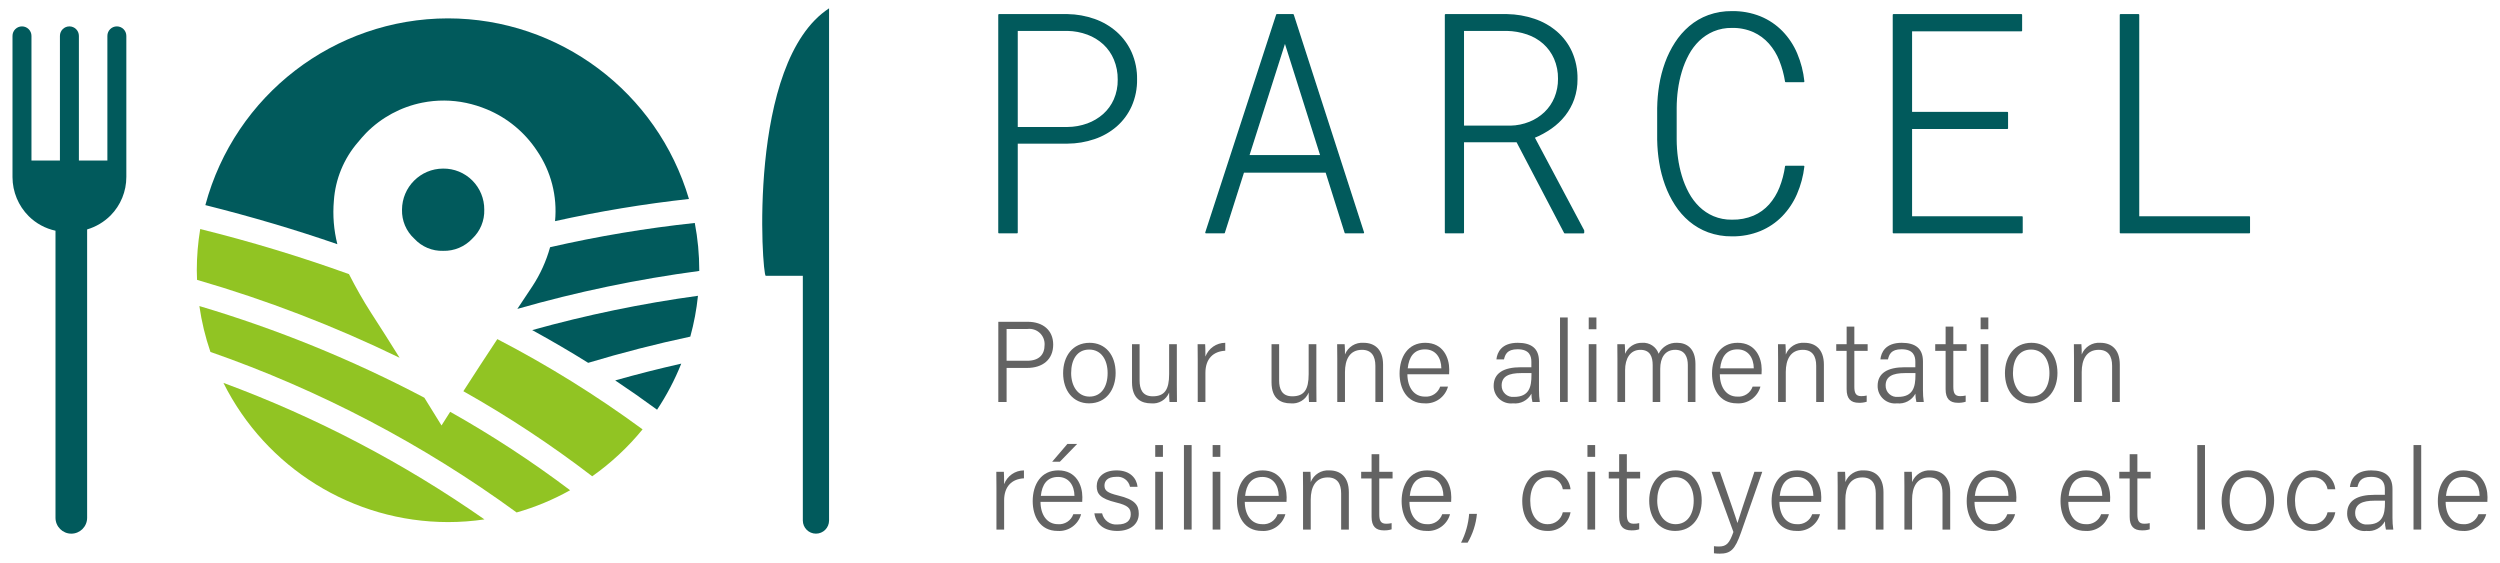
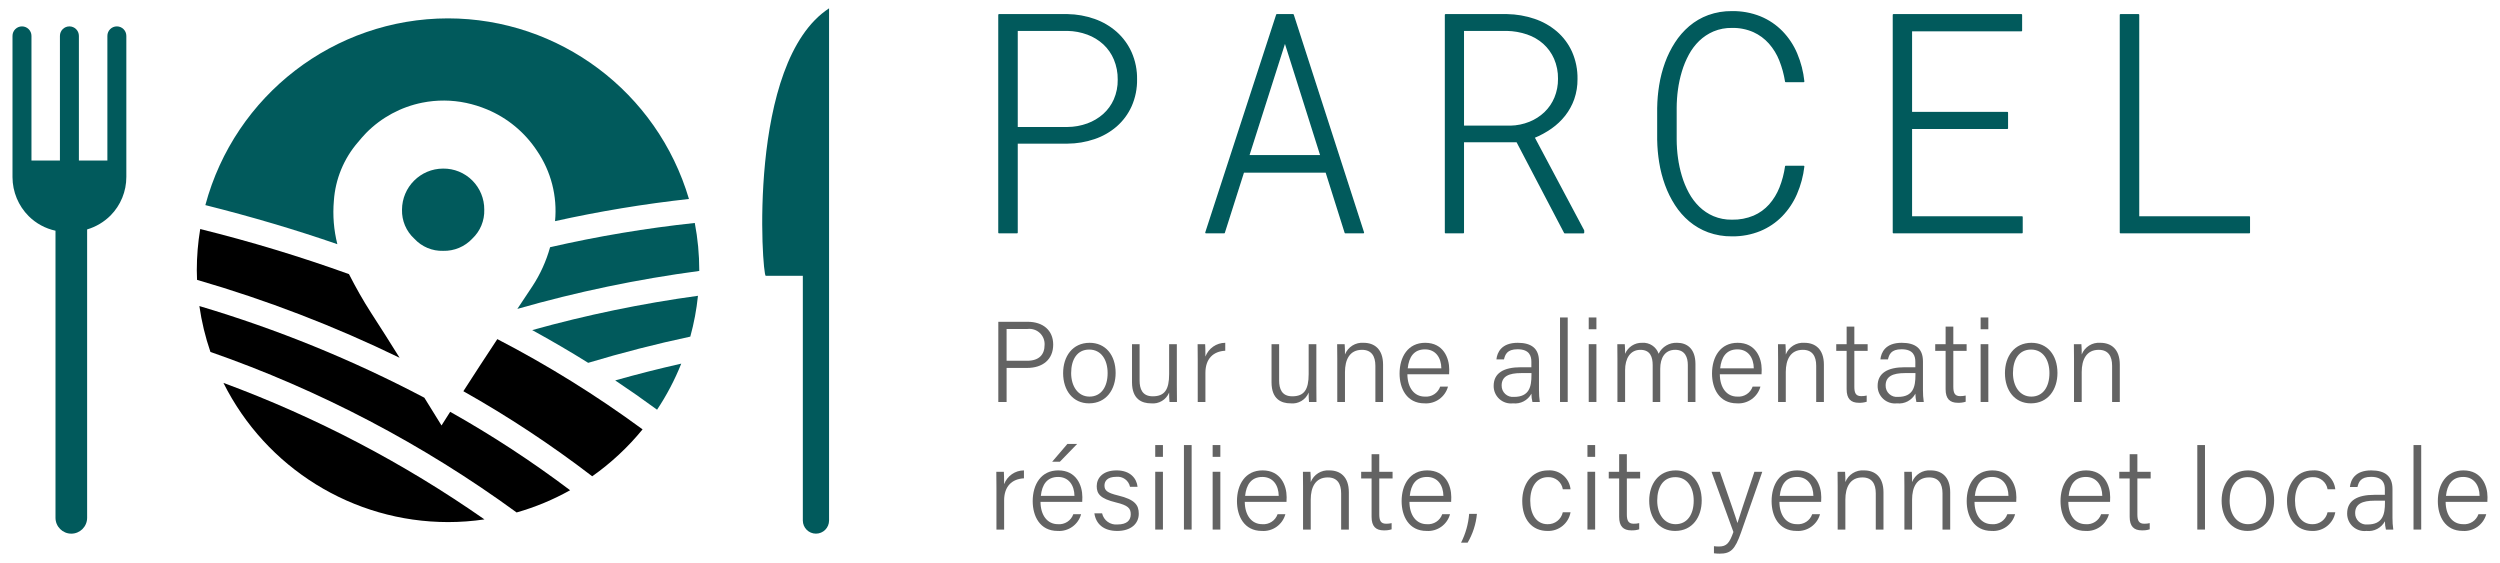
<svg xmlns="http://www.w3.org/2000/svg" xmlns:xlink="http://www.w3.org/1999/xlink" id="Calque_1" data-name="Calque 1" viewBox="0 0 400 90">
  <defs>
-     <style>.cls-1,.cls-2{fill:none;}.cls-2{clip-rule:evenodd;}.cls-21,.cls-3,.cls-4{fill:#015a5c;}.cls-3{fill-rule:evenodd;}.cls-5{fill:#91c423;}.cls-6{clip-path:url(#clip-path);}.cls-7{clip-path:url(#clip-path-2);}.cls-8{clip-path:url(#clip-path-3);}.cls-9{clip-path:url(#clip-path-4);}.cls-10{clip-path:url(#clip-path-5);}.cls-11{clip-path:url(#clip-path-6);}.cls-12{clip-path:url(#clip-path-7);}.cls-13{clip-path:url(#clip-path-8);}.cls-14{clip-path:url(#clip-path-9);}.cls-15{clip-path:url(#clip-path-10);}.cls-16{clip-path:url(#clip-path-11);}.cls-17{clip-path:url(#clip-path-12);}.cls-18{clip-path:url(#clip-path-13);}.cls-19{fill:#636363;}.cls-20{isolation:isolate;}.cls-21{stroke:#015a5c;stroke-linecap:round;stroke-linejoin:round;stroke-width:0.25px;}</style>
+     <style>.cls-1,.cls-2{fill:none;}.cls-2{clip-rule:evenodd;}.cls-21,.cls-3,.cls-4{fill:#015a5c;}.cls-3{fill-rule:evenodd;}.cls-5{fill:#BDC660 ;}.cls-6{clip-path:url(#clip-path);}.cls-7{clip-path:url(#clip-path-2);}.cls-8{clip-path:url(#clip-path-3);}.cls-9{clip-path:url(#clip-path-4);}.cls-10{clip-path:url(#clip-path-5);}.cls-11{clip-path:url(#clip-path-6);}.cls-12{clip-path:url(#clip-path-7);}.cls-13{clip-path:url(#clip-path-8);}.cls-14{clip-path:url(#clip-path-9);}.cls-15{clip-path:url(#clip-path-10);}.cls-16{clip-path:url(#clip-path-11);}.cls-17{clip-path:url(#clip-path-12);}.cls-18{clip-path:url(#clip-path-13);}.cls-19{fill:#636363;}.cls-20{isolation:isolate;}.cls-21{stroke:#015a5c;stroke-linecap:round;stroke-linejoin:round;stroke-width:0.25px;}</style>
    <clipPath id="clip-path">
      <rect class="cls-1" x="-757.774" y="-187.612" width="67.316" height="66.612" />
    </clipPath>
    <clipPath id="clip-path-2">
      <path class="cls-2" d="M-677.279-185.815v61.74a1.596,1.596,0,0,1-1.602,1.584,1.594,1.594,0,0,1-1.6-1.584v-29.497h-4.533c-.431,0-2.339-25.73,7.736-32.244" />
    </clipPath>
    <clipPath id="clip-path-3">
      <rect class="cls-1" x="-777" y="-183.637" width="13.905" height="61.147" />
    </clipPath>
    <clipPath id="clip-path-4">
      <path class="cls-2" d="M-724.417-184.604a30.683,30.683,0,0,1,29.636,22.51c-5.721,1.419-11.035,2.972-16.124,4.712a15.603,15.603,0,0,0,.427-5.231,11.934,11.934,0,0,0-2.946-7.061c-.33-.397-.642-.751-.992-1.113a13.328,13.328,0,0,0-6.865-3.654,13.774,13.774,0,0,0-3.125-.244,13.644,13.644,0,0,0-2.238.275,14.405,14.405,0,0,0-2.533.78,13.499,13.499,0,0,0-6.104,4.989,12.699,12.699,0,0,0-2.208,8.48,155.614,155.614,0,0,0-16.352-2.673,30.689,30.689,0,0,1,29.423-21.77" />
    </clipPath>
    <clipPath id="clip-path-5">
      <path class="cls-2" d="M-718.797-161.538a4.534,4.534,0,0,1-1.493,3.484l-.022.019a4.609,4.609,0,0,1-3.506,1.455,4.739,4.739,0,0,1-3.571-1.476,4.562,4.562,0,0,1-1.457-3.482,4.678,4.678,0,0,1,1.433-3.496,4.799,4.799,0,0,1,3.593-1.462,4.673,4.673,0,0,1,3.53,1.44,4.613,4.613,0,0,1,1.493,3.518" />
    </clipPath>
    <clipPath id="clip-path-6">
      <path class="cls-2" d="M-755.099-154.237a29.723,29.723,0,0,1,.548-5.705,152.795,152.795,0,0,1,17.67,2.922,16.658,16.658,0,0,0,2.17,4.723c.611.909,1.219,1.809,1.828,2.716a157.067,157.067,0,0,0-22.216-4.578Z" />
    </clipPath>
    <clipPath id="clip-path-7">
      <path class="cls-2" d="M-754.94-151.163a153.622,153.622,0,0,1,20.242,4.135c-2.325,1.263-4.613,2.57-6.839,3.946-4.087-1.213-8.279-2.276-12.47-3.159a29.751,29.751,0,0,1-.933-4.922" />
    </clipPath>
    <clipPath id="clip-path-8">
      <path class="cls-2" d="M-749.947-137.43a30.39,30.39,0,0,1-2.955-5.554c2.705.603,5.404,1.275,8.068,2.022q-2.611,1.719-5.113,3.532" />
    </clipPath>
    <clipPath id="clip-path-9">
      <path class="cls-2" d="M-748.177-135.062A134.812,134.812,0,0,1-730.441-145.94c.053.079.107.16.163.239,1.328,1.981,2.662,4.008,3.985,6.04a133.605,133.605,0,0,0-15.733,10.253,30.773,30.773,0,0,1-6.15-5.654" />
    </clipPath>
    <clipPath id="clip-path-10">
      <path class="cls-2" d="M-724.417-123.886a31.021,31.021,0,0,1-4.451-.323,141.578,141.578,0,0,1,31.879-16.456,30.742,30.742,0,0,1-27.428,16.779" />
    </clipPath>
    <clipPath id="clip-path-11">
      <path class="cls-2" d="M-695.402-144.397a144.487,144.487,0,0,0-37.394,19.351,30.632,30.632,0,0,1-6.531-2.68,130.746,130.746,0,0,1,14.647-9.452l1.057,1.646,1.248-1.996c.281-.45.565-.902.849-1.35a152.606,152.606,0,0,1,27.474-11.05,30,30,0,0,1-1.35,5.53" />
    </clipPath>
    <clipPath id="clip-path-12">
      <path class="cls-2" d="M-718.503-143.694c1.159-1.833,2.33-3.659,3.501-5.444a53.142,53.142,0,0,0,2.681-4.637,186.261,186.261,0,0,1,18.167-5.434,30.19,30.19,0,0,1,.417,4.965c0,.388-.015.775-.029,1.16a157.068,157.068,0,0,0-24.737,9.39" />
    </clipPath>
    <clipPath id="clip-path-13">
      <path class="cls-1" d="M-451.525-138.539h18.091V-136h-21.02v-35.547h2.93Zm-21.449-14.502H-488.648v14.502h18.066V-136h-20.972v-35.547h20.874v2.563H-488.648V-155.58h15.674Zm-33.29,6.25a15.848,15.848,0,0,1-1.196,4.456,11.937,11.937,0,0,1-2.393,3.589,10.59,10.59,0,0,1-3.528,2.38,11.737,11.737,0,0,1-4.578.855,10.859,10.859,0,0,1-3.845-.647,10.311,10.311,0,0,1-3.052-1.77,11.783,11.783,0,0,1-2.307-2.637,16.202,16.202,0,0,1-1.611-3.259,19.928,19.928,0,0,1-.94-3.626,25.364,25.364,0,0,1-.33-3.735v-5.151a25.364,25.364,0,0,1,.33-3.735,19.932,19.932,0,0,1,.94-3.626,16.202,16.202,0,0,1,1.611-3.259,12.03,12.03,0,0,1,2.307-2.649,10.17,10.17,0,0,1,3.052-1.782,10.859,10.859,0,0,1,3.845-.647,11.872,11.872,0,0,1,4.626.855,10.591,10.591,0,0,1,3.528,2.38,11.716,11.716,0,0,1,2.38,3.601,15.742,15.742,0,0,1,1.16,4.517H-509.17a15.987,15.987,0,0,0-.94-3.442,9.566,9.566,0,0,0-1.721-2.82,7.748,7.748,0,0,0-2.588-1.904,8.402,8.402,0,0,0-3.54-.696,7.626,7.626,0,0,0-3.076.586,7.934,7.934,0,0,0-2.356,1.562,9.303,9.303,0,0,0-1.721,2.283,14.605,14.605,0,0,0-1.147,2.771,19.574,19.574,0,0,0-.647,2.991,22.018,22.018,0,0,0-.207,2.966v5.2a22.287,22.287,0,0,0,.207,2.978,19.517,19.517,0,0,0,.647,3.003,14.603,14.603,0,0,0,1.147,2.771,9.525,9.525,0,0,0,1.721,2.295,7.814,7.814,0,0,0,2.356,1.575,7.626,7.626,0,0,0,3.076.586,8.82,8.82,0,0,0,3.577-.671,7.392,7.392,0,0,0,2.588-1.868,9.538,9.538,0,0,0,1.709-2.808,15.059,15.059,0,0,0,.915-3.467Zm-55.605-6.543h7.739a8.848,8.848,0,0,0,3.1-.635,7.889,7.889,0,0,0,2.502-1.599,7.167,7.167,0,0,0,1.66-2.429,7.887,7.887,0,0,0,.598-3.101,8.07,8.07,0,0,0-.659-3.345,7.275,7.275,0,0,0-1.794-2.478,7.831,7.831,0,0,0-2.686-1.55,11.043,11.043,0,0,0-3.333-.586h-7.129Zm8.789,2.466h-8.789V-136H-564.75v-35.547h10.034a14.544,14.544,0,0,1,4.419.757,10.91,10.91,0,0,1,3.625,2.038,9.467,9.467,0,0,1,2.442,3.259,10.427,10.427,0,0,1,.891,4.419,9.57,9.57,0,0,1-.525,3.247,9.409,9.409,0,0,1-1.453,2.649,10.389,10.389,0,0,1-2.209,2.087,14.427,14.427,0,0,1-2.82,1.538l8.105,15.234V-136h-3.052Zm-43.886,2.344H-585.1l-5.908-18.701Zm12.695,2.612h-13.525L-600.945-136h-2.954l11.572-35.547h2.637L-578.216-136h-2.93Zm-50.526-7.202h8.252a9.724,9.724,0,0,0,3.272-.586,8.206,8.206,0,0,0,2.637-1.562,7.146,7.146,0,0,0,1.77-2.441,7.904,7.904,0,0,0,.647-3.272,8.386,8.386,0,0,0-.635-3.32,7.274,7.274,0,0,0-1.758-2.527,8.038,8.038,0,0,0-2.637-1.611,10.008,10.008,0,0,0-3.296-.623h-8.252Zm0,2.466V-136h-2.93v-35.547h11.182a13.723,13.723,0,0,1,4.382.781,10.812,10.812,0,0,1,3.564,2.087,9.727,9.727,0,0,1,2.405,3.284,10.425,10.425,0,0,1,.879,4.37,10.342,10.342,0,0,1-.879,4.358,9.506,9.506,0,0,1-2.405,3.247,10.68,10.68,0,0,1-3.577,2.038,13.749,13.749,0,0,1-4.37.733Z" />
    </clipPath>
    <symbol id="Nouveau_symbole_3" data-name="Nouveau symbole 3" viewBox="0 0 99.248 63.691">
      <path class="cls-3" d="M99.248,0V62.097a1.594,1.594,0,0,1-3.188,0V32.431h-4.512C91.118,32.431,89.221,6.551,99.248,0Z" />
      <path class="cls-4" d="M12.684,2.19a1.153,1.153,0,0,0-1.152,1.153V18.451H8.07V3.343a1.152,1.152,0,1,0-2.305,0V18.451h-3.46V3.343A1.152,1.152,0,1,0,0,3.343V20.47a6.705,6.705,0,0,0,1.967,4.726A6.611,6.611,0,0,0,5.226,26.963V61.77a1.922,1.922,0,0,0,3.844,0V26.807a6.749,6.749,0,0,0,2.845-1.688A6.62,6.62,0,0,0,13.836,20.44V3.343A1.153,1.153,0,0,0,12.684,2.19Z" />
      <path class="cls-4" d="M52.934,1.218A30.587,30.587,0,0,0,23.44,23.858c5.691,1.426,10.981,2.991,16.044,4.74a15.856,15.856,0,0,1-.424-5.262,12.085,12.085,0,0,1,2.932-7.104c.327-.398.64-.755.987-1.117a13.222,13.222,0,0,1,6.832-3.677A13.281,13.281,0,0,1,55.15,11.47a14.33,14.33,0,0,1,2.52.785,13.483,13.483,0,0,1,6.078,5.018,12.884,12.884,0,0,1,2.195,8.53,152.983,152.983,0,0,1,16.275-2.689A30.585,30.585,0,0,0,52.934,1.218Z" />
      <path class="cls-4" d="M47.342,24.417A4.586,4.586,0,0,0,48.827,27.92l.021.021a4.571,4.571,0,0,0,3.491,1.463,4.689,4.689,0,0,0,3.552-1.486A4.609,4.609,0,0,0,57.34,24.417a4.942,4.942,0,0,0-5.001-4.986,5.007,5.007,0,0,0-4.998,4.986Z" />
      <path class="cls-4" d="M83.472,31.761a30.548,30.548,0,0,0-.544-5.738,150.289,150.289,0,0,0-17.587,2.94,16.833,16.833,0,0,1-2.161,4.75c-.607.915-1.213,1.819-1.819,2.73a154.833,154.833,0,0,1,22.11-4.602C83.47,31.814,83.472,31.788,83.472,31.761Z" />
      <path class="cls-4" d="M83.314,34.853A151.778,151.778,0,0,0,63.166,39.012c2.314,1.27,4.591,2.585,6.805,3.969,4.071-1.222,8.24-2.29,12.412-3.178A30.325,30.325,0,0,0,83.314,34.853Z" />
      <path class="cls-4" d="M78.343,48.665a30.493,30.493,0,0,0,2.94-5.587c-2.692.607-5.377,1.285-8.028,2.035Q75.855,46.843,78.343,48.665Z" />
      <path class="cls-5" d="M76.581,51.047A133.702,133.702,0,0,0,58.929,40.106c-.053.08-.107.162-.161.241-1.321,1.992-2.65,4.032-3.969,6.075A132.515,132.515,0,0,1,70.46,56.736,30.774,30.774,0,0,0,76.581,51.047Z" />
      <path class="cls-5" d="M52.934,62.289a30.64,30.64,0,0,0,4.43-.325A140.419,140.419,0,0,0,25.636,45.411,30.564,30.564,0,0,0,52.934,62.289Z" />
      <path class="cls-5" d="M24.057,41.658A143.307,143.307,0,0,1,61.273,61.122a30.37,30.37,0,0,0,6.502-2.695,130.247,130.247,0,0,0-14.578-9.508L52.144,50.575,50.9,48.567c-.28-.452-.562-.906-.843-1.358A150.998,150.998,0,0,0,22.713,36.097,30.279,30.279,0,0,0,24.057,41.658Z" />
      <path class="cls-5" d="M47.048,42.366c-1.15-1.844-2.319-3.681-3.484-5.476-.949-1.473-1.84-3.045-2.668-4.665a184.31,184.31,0,0,0-18.081-5.466,30.606,30.606,0,0,0-.415,4.994c0,.392.015.78.03,1.168A155.423,155.423,0,0,1,47.048,42.366Z" />
    </symbol>
  </defs>
  <path class="cls-19" d="M159.729,51.487h4.713c2.412,0,4.069,1.344,4.069,3.646,0,2.395-1.687,3.737-4.186,3.737h-3.269v5.447h-1.326Zm1.326,6.235h3.281c1.93,0,2.799-.991,2.799-2.55a2.431,2.431,0,0,0-2.729-2.536h-3.351Z" />
  <path class="cls-19" d="M178.501,59.675c0,2.614-1.471,4.862-4.258,4.862-2.568,0-4.143-2.051-4.143-4.838,0-2.684,1.511-4.85,4.24-4.85C176.85,54.848,178.501,56.771,178.501,59.675Zm-7.117.018c0,2.122,1.105,3.763,2.931,3.763,1.858,0,2.905-1.535,2.905-3.76,0-2.136-1.035-3.766-2.943-3.766C172.341,55.93,171.384,57.522,171.384,59.692Z" />
  <path class="cls-19" d="M188.294,61.618c0,.904.016,2.258.02,2.698h-1.192a14.135,14.135,0,0,1-.06-1.507,2.795,2.795,0,0,1-2.895,1.728c-1.435,0-3.046-.635-3.046-3.364V55.068h1.216v5.827c0,1.289.407,2.514,2.101,2.514,1.902,0,2.624-1.064,2.624-3.556V55.068h1.232Z" />
  <path class="cls-19" d="M191.637,57.582c0-1.434-.016-2.128-.018-2.514h1.206c.022.279.042.932.042,1.988a3.399,3.399,0,0,1,3.174-2.208v1.269c-1.914.097-3.174,1.273-3.174,3.537v4.663h-1.23Z" />
  <path class="cls-19" d="M210.616,61.618c0,.904.016,2.258.018,2.698h-1.192a14.455,14.455,0,0,1-.056-1.507,2.8,2.8,0,0,1-2.899,1.728c-1.435,0-3.042-.635-3.042-3.364V55.068h1.216v5.827c0,1.289.405,2.514,2.101,2.514,1.902,0,2.624-1.064,2.624-3.556V55.068h1.23Z" />
  <path class="cls-19" d="M213.963,57.399c0-.808,0-1.601-.02-2.33h1.202c.04.285.062,1.383.05,1.649a2.964,2.964,0,0,1,2.996-1.869c1.687,0,3.1.987,3.1,3.496v5.973H220.06V58.518c0-1.533-.622-2.546-2.141-2.546-1.992,0-2.723,1.602-2.723,3.546v4.799h-1.232Z" />
  <path class="cls-19" d="M225.181,59.885c.016,2.156,1.103,3.571,2.783,3.571a2.387,2.387,0,0,0,2.466-1.598h1.248a3.644,3.644,0,0,1-3.756,2.679c-2.855,0-3.991-2.395-3.991-4.759,0-2.693,1.348-4.93,4.099-4.93,2.909,0,3.848,2.429,3.848,4.275,0,.269,0,.517-.02.761Zm5.435-.956c-.018-1.69-.911-3.031-2.618-3.031-1.778,0-2.576,1.24-2.761,3.031Z" />
  <path class="cls-19" d="M246.238,62.441a12.071,12.071,0,0,0,.13,1.876h-1.18a5.44,5.44,0,0,1-.16-1.327,2.975,2.975,0,0,1-2.954,1.547,2.772,2.772,0,0,1-3.088-2.798c0-2.047,1.595-2.981,4.358-2.981h1.675v-.872c0-.875-.269-2.004-2.207-2.004-1.718,0-1.99.883-2.177,1.625h-1.208c.116-1.134.817-2.662,3.419-2.659,2.179.003,3.393.906,3.393,2.971Zm-1.204-2.746h-1.669c-1.958,0-3.102.524-3.102,1.985a1.792,1.792,0,0,0,1.978,1.824c2.454,0,2.793-1.64,2.793-3.492Z" />
  <path class="cls-19" d="M249.603,64.317V50.795h1.23V64.317Z" />
  <path class="cls-19" d="M254.196,50.795h1.23v1.886h-1.23Zm0,4.273h1.23v9.248h-1.23Z" />
  <path class="cls-19" d="M258.789,57.454c0-.795,0-1.651-.018-2.385h1.194c.022.298.062,1.041.05,1.544A2.87,2.87,0,0,1,262.75,54.848a2.586,2.586,0,0,1,2.628,1.751A3.143,3.143,0,0,1,268.36,54.848c1.459,0,2.911.847,2.911,3.387v6.082h-1.22V58.384c0-1.164-.419-2.414-2.014-2.414-1.661,0-2.4,1.304-2.4,3.027v5.32H264.429v-5.9c0-1.277-.375-2.444-1.962-2.444-1.655,0-2.452,1.413-2.452,3.243v5.102h-1.226Z" />
  <path class="cls-19" d="M275.171,59.885c.016,2.156,1.103,3.571,2.783,3.571a2.388,2.388,0,0,0,2.468-1.598h1.248a3.645,3.645,0,0,1-3.758,2.679c-2.855,0-3.989-2.395-3.989-4.759,0-2.693,1.346-4.93,4.097-4.93,2.909,0,3.85,2.429,3.85,4.275,0,.269,0,.517-.022.761Zm5.435-.956c-.018-1.69-.909-3.031-2.616-3.031-1.778,0-2.578,1.24-2.763,3.031Z" />
  <path class="cls-19" d="M284.495,57.399c0-.808,0-1.601-.018-2.33h1.2c.04.285.062,1.383.048,1.649a2.971,2.971,0,0,1,2.998-1.869c1.687,0,3.1.987,3.1,3.496v5.973H290.591V58.518c0-1.533-.62-2.546-2.139-2.546-1.994,0-2.727,1.602-2.727,3.546v4.799h-1.23Z" />
  <path class="cls-19" d="M293.799,55.068h1.663v-2.814h1.232v2.814h2.129v1.068h-2.129v5.74c0,.974.221,1.505,1.085,1.505a3.526,3.526,0,0,0,.893-.095v.991a3.727,3.727,0,0,1-1.256.169c-1.3,0-1.954-.662-1.954-2.167V56.136h-1.663Z" />
  <path class="cls-19" d="M307.674,62.441a12.084,12.084,0,0,0,.13,1.876h-1.18a5.547,5.547,0,0,1-.16-1.327,2.972,2.972,0,0,1-2.953,1.547,2.774,2.774,0,0,1-3.09-2.798c0-2.047,1.595-2.981,4.358-2.981h1.675v-.872c0-.875-.269-2.004-2.205-2.004-1.72,0-1.99.883-2.177,1.625H300.864c.116-1.134.817-2.662,3.417-2.659,2.179.003,3.393.906,3.393,2.971ZM306.47,59.694h-1.667c-1.958,0-3.102.524-3.102,1.985a1.792,1.792,0,0,0,1.978,1.824c2.452,0,2.791-1.64,2.791-3.492Z" />
  <path class="cls-19" d="M309.636,55.068h1.663v-2.814h1.232v2.814H314.66v1.068h-2.129v5.74c0,.974.221,1.505,1.085,1.505a3.525,3.525,0,0,0,.893-.095v.991a3.727,3.727,0,0,1-1.256.169c-1.3,0-1.954-.662-1.954-2.167V56.136h-1.663Z" />
  <path class="cls-19" d="M316.901,50.795h1.232v1.886h-1.232Zm0,4.273h1.232v9.248h-1.232Z" />
  <path class="cls-19" d="M329.193,59.675c0,2.614-1.471,4.862-4.258,4.862-2.568,0-4.143-2.051-4.143-4.838,0-2.684,1.509-4.85,4.238-4.85C327.54,54.848,329.193,56.771,329.193,59.675Zm-7.119.018c0,2.122,1.106,3.763,2.931,3.763,1.858,0,2.905-1.535,2.905-3.76,0-2.136-1.035-3.766-2.942-3.766C323.033,55.93,322.074,57.522,322.074,59.692Z" />
  <path class="cls-19" d="M331.841,57.399c0-.808,0-1.601-.02-2.33h1.202c.04.285.062,1.383.05,1.649a2.964,2.964,0,0,1,2.996-1.869c1.687,0,3.1.987,3.1,3.496v5.973h-1.232V58.518c0-1.533-.622-2.546-2.141-2.546-1.992,0-2.723,1.602-2.723,3.546v4.799h-1.232Z" />
  <path class="cls-19" d="M159.43,77.997c0-1.434-.016-2.128-.02-2.514h1.208c.02.279.042.932.042,1.988a3.396,3.396,0,0,1,3.172-2.208v1.269c-1.912.097-3.172,1.273-3.172,3.537v4.663h-1.23Z" />
  <path class="cls-19" d="M166.48,80.299c.016,2.156,1.1,3.57,2.783,3.57a2.391,2.391,0,0,0,2.468-1.598h1.246a3.643,3.643,0,0,1-3.758,2.679c-2.855,0-3.987-2.395-3.987-4.759,0-2.693,1.344-4.93,4.095-4.93,2.911,0,3.85,2.429,3.85,4.275,0,.269,0,.517-.022.762Zm5.434-.956c-.018-1.69-.911-3.031-2.618-3.031-1.778,0-2.578,1.24-2.761,3.031Zm.435-8.317-2.775,2.856h-1.232l2.444-2.856Z" />
  <path class="cls-19" d="M176.336,82.135A2.29,2.29,0,0,0,178.8,83.915c1.515,0,2.119-.68,2.119-1.627,0-.968-.435-1.432-2.366-1.899-2.504-.605-3.078-1.367-3.078-2.603,0-1.292.963-2.524,3.184-2.524,2.223,0,3.214,1.324,3.349,2.626H180.8a2.013,2.013,0,0,0-2.193-1.598c-1.465,0-1.892.717-1.892,1.397,0,.778.415,1.164,2.183,1.591,2.697.646,3.305,1.535,3.305,2.917,0,1.655-1.33,2.757-3.437,2.757-2.239,0-3.419-1.155-3.666-2.816Z" />
  <path class="cls-19" d="M184.837,71.21h1.232v1.886h-1.232Zm0,4.273h1.232V84.731h-1.232Z" />
  <path class="cls-19" d="M189.43,84.731V71.21h1.232V84.731Z" />
  <path class="cls-19" d="M194.023,71.21h1.232v1.886h-1.232Zm0,4.273h1.232V84.731h-1.232Z" />
  <path class="cls-19" d="M199.163,80.299c.016,2.156,1.102,3.57,2.783,3.57a2.388,2.388,0,0,0,2.468-1.598h1.248a3.645,3.645,0,0,1-3.758,2.679c-2.855,0-3.989-2.395-3.989-4.759,0-2.693,1.346-4.93,4.097-4.93,2.909,0,3.85,2.429,3.85,4.275,0,.269,0,.517-.022.762Zm5.434-.956c-.018-1.69-.909-3.031-2.616-3.031-1.778,0-2.578,1.24-2.763,3.031Z" />
  <path class="cls-19" d="M208.487,77.813c0-.808,0-1.601-.018-2.33h1.2c.04.285.062,1.383.048,1.649a2.971,2.971,0,0,1,2.998-1.869c1.687,0,3.1.987,3.1,3.496V84.731h-1.232V78.933c0-1.533-.62-2.546-2.139-2.546-1.994,0-2.727,1.602-2.727,3.546V84.731h-1.23Z" />
  <path class="cls-19" d="M217.787,75.483h1.667V72.669h1.23v2.814h2.127V76.55h-2.127v5.74c0,.974.221,1.505,1.087,1.505a3.481,3.481,0,0,0,.889-.095v.991a3.715,3.715,0,0,1-1.254.169c-1.3,0-1.952-.662-1.952-2.167V76.55h-1.667Z" />
  <path class="cls-19" d="M225.51,80.299c.016,2.156,1.1,3.57,2.783,3.57a2.39,2.39,0,0,0,2.466-1.598h1.246a3.642,3.642,0,0,1-3.756,2.679c-2.855,0-3.989-2.395-3.989-4.759,0-2.693,1.346-4.93,4.097-4.93,2.911,0,3.848,2.429,3.848,4.275,0,.269,0,.517-.02.762Zm5.434-.956c-.02-1.69-.913-3.031-2.62-3.031-1.778,0-2.576,1.24-2.759,3.031Z" />
  <path class="cls-19" d="M233.766,86.832a12.323,12.323,0,0,0,1.298-4.613h1.244a11.075,11.075,0,0,1-1.493,4.613Z" />
  <path class="cls-19" d="M251.287,81.962a3.614,3.614,0,0,1-3.696,2.989c-2.418,0-4.033-1.771-4.033-4.802,0-2.571,1.41-4.887,4.145-4.887a3.374,3.374,0,0,1,3.584,3.02h-1.236a2.3,2.3,0,0,0-2.372-1.939c-1.81,0-2.839,1.545-2.839,3.76,0,2.158.975,3.769,2.763,3.769a2.417,2.417,0,0,0,2.444-1.911Z" />
  <path class="cls-19" d="M253.991,71.21h1.232v1.886h-1.232Zm0,4.273h1.232V84.731h-1.232Z" />
  <path class="cls-19" d="M257.4,75.483h1.665V72.669h1.23v2.814h2.129V76.55h-2.129v5.74c0,.974.223,1.505,1.087,1.505a3.497,3.497,0,0,0,.891-.095v.991a3.72,3.72,0,0,1-1.256.169c-1.3,0-1.952-.662-1.952-2.167V76.55H257.4Z" />
  <path class="cls-19" d="M272.274,80.089c0,2.614-1.471,4.862-4.26,4.862-2.566,0-4.143-2.051-4.143-4.838,0-2.684,1.511-4.85,4.242-4.85C270.621,75.262,272.274,77.185,272.274,80.089Zm-7.119.018c0,2.122,1.105,3.763,2.931,3.763,1.858,0,2.907-1.535,2.907-3.76,0-2.136-1.037-3.766-2.943-3.766C266.112,76.344,265.155,77.937,265.155,80.107Z" />
  <path class="cls-19" d="M275.187,75.483c1.694,4.897,2.512,7.204,2.795,8.176h.02c.339-1.091,1.041-3.224,2.705-8.176h1.258l-3.407,9.734c-.963,2.723-1.641,3.368-3.411,3.368a7.178,7.178,0,0,1-.915-.058V87.39a6.073,6.073,0,0,0,.799.052c1.26,0,1.694-.587,2.315-2.326l-3.501-9.632Z" />
  <path class="cls-19" d="M284.706,80.299c.016,2.156,1.103,3.57,2.783,3.57a2.387,2.387,0,0,0,2.466-1.598h1.248a3.644,3.644,0,0,1-3.756,2.679c-2.855,0-3.991-2.395-3.991-4.759,0-2.693,1.348-4.93,4.099-4.93,2.909,0,3.848,2.429,3.848,4.275,0,.269,0,.517-.02.762Zm5.435-.956c-.018-1.69-.911-3.031-2.618-3.031-1.778,0-2.576,1.24-2.761,3.031Z" />
  <path class="cls-19" d="M294.028,77.813c0-.808,0-1.601-.018-2.33h1.2c.04.285.062,1.383.048,1.649a2.971,2.971,0,0,1,2.998-1.869c1.687,0,3.1.987,3.1,3.496V84.731h-1.232V78.933c0-1.533-.62-2.546-2.139-2.546-1.994,0-2.727,1.602-2.727,3.546V84.731h-1.23Z" />
  <path class="cls-19" d="M304.704,77.813c0-.808,0-1.601-.02-2.33h1.2c.04.285.062,1.383.05,1.649a2.966,2.966,0,0,1,2.996-1.869c1.687,0,3.102.987,3.102,3.496V84.731H310.8V78.933c0-1.533-.622-2.546-2.141-2.546-1.994,0-2.725,1.602-2.725,3.546V84.731h-1.23Z" />
  <path class="cls-19" d="M315.92,80.299c.016,2.156,1.102,3.57,2.783,3.57a2.388,2.388,0,0,0,2.468-1.598h1.248a3.645,3.645,0,0,1-3.758,2.679c-2.855,0-3.989-2.395-3.989-4.759,0-2.693,1.346-4.93,4.097-4.93,2.909,0,3.85,2.429,3.85,4.275,0,.269,0,.517-.022.762Zm5.434-.956c-.018-1.69-.909-3.031-2.616-3.031-1.778,0-2.578,1.24-2.763,3.031Z" />
  <path class="cls-19" d="M330.931,80.299c.016,2.156,1.101,3.57,2.783,3.57a2.391,2.391,0,0,0,2.468-1.598h1.246a3.643,3.643,0,0,1-3.758,2.679c-2.855,0-3.987-2.395-3.987-4.759,0-2.693,1.344-4.93,4.095-4.93,2.911,0,3.85,2.429,3.85,4.275,0,.269,0,.517-.022.762Zm5.435-.956c-.018-1.69-.911-3.031-2.618-3.031-1.778,0-2.578,1.24-2.761,3.031Z" />
  <path class="cls-19" d="M339.083,75.483h1.665V72.669h1.232v2.814h2.127V76.55H341.98v5.74c0,.974.219,1.505,1.085,1.505a3.505,3.505,0,0,0,.891-.095v.991a3.722,3.722,0,0,1-1.254.169c-1.3,0-1.954-.662-1.954-2.167V76.55h-1.665Z" />
  <path class="cls-19" d="M351.569,84.731V71.21h1.23V84.731Z" />
  <path class="cls-19" d="M363.862,80.089c0,2.614-1.471,4.862-4.26,4.862-2.566,0-4.143-2.051-4.143-4.838,0-2.684,1.509-4.85,4.24-4.85C362.207,75.262,363.862,77.185,363.862,80.089Zm-7.121.018c0,2.122,1.107,3.763,2.931,3.763,1.858,0,2.907-1.535,2.907-3.76,0-2.136-1.037-3.766-2.943-3.766C357.7,76.344,356.74,77.937,356.74,80.107Z" />
  <path class="cls-19" d="M373.646,81.962a3.61,3.61,0,0,1-3.694,2.989c-2.418,0-4.033-1.771-4.033-4.802,0-2.571,1.41-4.887,4.147-4.887a3.371,3.371,0,0,1,3.58,3.02h-1.234a2.301,2.301,0,0,0-2.37-1.939c-1.814,0-2.839,1.545-2.839,3.76,0,2.158.973,3.769,2.761,3.769a2.421,2.421,0,0,0,2.446-1.911Z" />
  <path class="cls-19" d="M382.797,82.855a12.084,12.084,0,0,0,.13,1.876h-1.18a5.546,5.546,0,0,1-.16-1.327,2.972,2.972,0,0,1-2.953,1.547,2.774,2.774,0,0,1-3.09-2.798c0-2.047,1.595-2.981,4.358-2.981h1.675V78.3c0-.875-.269-2.004-2.205-2.004-1.72,0-1.99.883-2.177,1.625h-1.208c.116-1.134.817-2.662,3.417-2.659,2.179.003,3.393.906,3.393,2.971Zm-1.204-2.746h-1.667c-1.958,0-3.102.524-3.102,1.985a1.792,1.792,0,0,0,1.978,1.824c2.452,0,2.791-1.64,2.791-3.492Z" />
  <path class="cls-19" d="M386.162,84.731V71.21h1.232V84.731Z" />
  <path class="cls-19" d="M391.301,80.299c.016,2.156,1.103,3.57,2.783,3.57a2.388,2.388,0,0,0,2.468-1.598h1.248a3.644,3.644,0,0,1-3.758,2.679c-2.855,0-3.989-2.395-3.989-4.759,0-2.693,1.346-4.93,4.097-4.93,2.909,0,3.85,2.429,3.85,4.275,0,.269,0,.517-.022.762Zm5.435-.956c-.018-1.69-.909-3.031-2.616-3.031-1.778,0-2.578,1.24-2.763,3.031Z" />
  <use width="99.248" height="63.691" transform="translate(2 1.3312) scale(1.3164 1.3197)" xlink:href="#Nouveau_symbole_3" />
  <g id="PARCEL" class="cls-20">
    <g class="cls-20">
      <path class="cls-21" d="M162.716,22.858V37.212H159.845V2.38h10.957a13.445,13.445,0,0,1,4.294.766,10.593,10.593,0,0,1,3.493,2.045,9.531,9.531,0,0,1,2.356,3.218,10.216,10.216,0,0,1,.861,4.282,10.134,10.134,0,0,1-.861,4.27,9.313,9.313,0,0,1-2.356,3.182A10.464,10.464,0,0,1,175.084,22.14a13.473,13.473,0,0,1-4.282.718Zm0-2.416h8.086a9.53,9.53,0,0,0,3.206-.574,8.044,8.044,0,0,0,2.584-1.531,7.002,7.002,0,0,0,1.734-2.392,7.745,7.745,0,0,0,.634-3.206,8.218,8.218,0,0,0-.622-3.254,7.125,7.125,0,0,0-1.722-2.476,7.876,7.876,0,0,0-2.584-1.579,9.811,9.811,0,0,0-3.23-.61h-8.086Z" />
      <path class="cls-21" d="M212.197,27.499H198.943l-3.086,9.713h-2.895L204.302,2.38h2.584L218.13,37.212H215.259Zm-12.44-2.56h11.627L205.594,6.614Z" />
      <path class="cls-21" d="M242.731,22.642h-8.612V37.212h-2.823V2.38h9.832a14.247,14.247,0,0,1,4.33.742,10.691,10.691,0,0,1,3.553,1.998,9.277,9.277,0,0,1,2.392,3.194,10.216,10.216,0,0,1,.873,4.33,9.378,9.378,0,0,1-.514,3.182,9.217,9.217,0,0,1-1.423,2.596,10.178,10.178,0,0,1-2.165,2.046,14.141,14.141,0,0,1-2.763,1.507l7.942,14.928v.311h-2.99Zm-8.612-2.416h7.584a8.673,8.673,0,0,0,3.038-.622,7.733,7.733,0,0,0,2.452-1.567,7.025,7.025,0,0,0,1.627-2.38,7.73,7.73,0,0,0,.586-3.038,7.909,7.909,0,0,0-.646-3.277A7.129,7.129,0,0,0,247.001,6.913,7.672,7.672,0,0,0,244.37,5.394,10.824,10.824,0,0,0,241.104,4.82h-6.986Z" />
      <path class="cls-21" d="M288.575,26.638a15.529,15.529,0,0,1-1.172,4.366,11.7,11.7,0,0,1-2.345,3.517,10.378,10.378,0,0,1-3.457,2.333,11.502,11.502,0,0,1-4.486.837,10.642,10.642,0,0,1-3.768-.634,10.105,10.105,0,0,1-2.99-1.734,11.545,11.545,0,0,1-2.261-2.584,15.877,15.877,0,0,1-1.579-3.194,19.534,19.534,0,0,1-.921-3.553,24.858,24.858,0,0,1-.323-3.66V17.284a24.86,24.86,0,0,1,.323-3.66,19.538,19.538,0,0,1,.921-3.553,15.877,15.877,0,0,1,1.579-3.194,11.792,11.792,0,0,1,2.261-2.596,9.967,9.967,0,0,1,2.99-1.746,10.642,10.642,0,0,1,3.768-.634,11.632,11.632,0,0,1,4.533.837,10.376,10.376,0,0,1,3.457,2.333A11.479,11.479,0,0,1,287.439,8.6a15.427,15.427,0,0,1,1.136,4.426h-2.847a15.669,15.669,0,0,0-.921-3.373,9.373,9.373,0,0,0-1.687-2.763,7.592,7.592,0,0,0-2.536-1.866,8.233,8.233,0,0,0-3.469-.682,7.471,7.471,0,0,0-3.014.574,7.774,7.774,0,0,0-2.309,1.531,9.107,9.107,0,0,0-1.687,2.237,14.309,14.309,0,0,0-1.124,2.715,19.165,19.165,0,0,0-.634,2.931,21.559,21.559,0,0,0-.203,2.907v5.096a21.825,21.825,0,0,0,.203,2.919,19.109,19.109,0,0,0,.634,2.942,14.309,14.309,0,0,0,1.124,2.715,9.328,9.328,0,0,0,1.687,2.249A7.657,7.657,0,0,0,274.102,34.7a7.471,7.471,0,0,0,3.014.574,8.643,8.643,0,0,0,3.505-.658,7.244,7.244,0,0,0,2.536-1.83,9.346,9.346,0,0,0,1.675-2.751,14.752,14.752,0,0,0,.897-3.397Z" />
      <path class="cls-21" d="M321.167,20.513H305.808v14.21h17.703v2.488h-20.55V2.38h20.454v2.512H305.808V18.025h15.359Z" />
      <path class="cls-21" d="M342.155,34.724h17.727v2.488H339.285V2.38h2.871Z" />
    </g>
  </g>
</svg>
